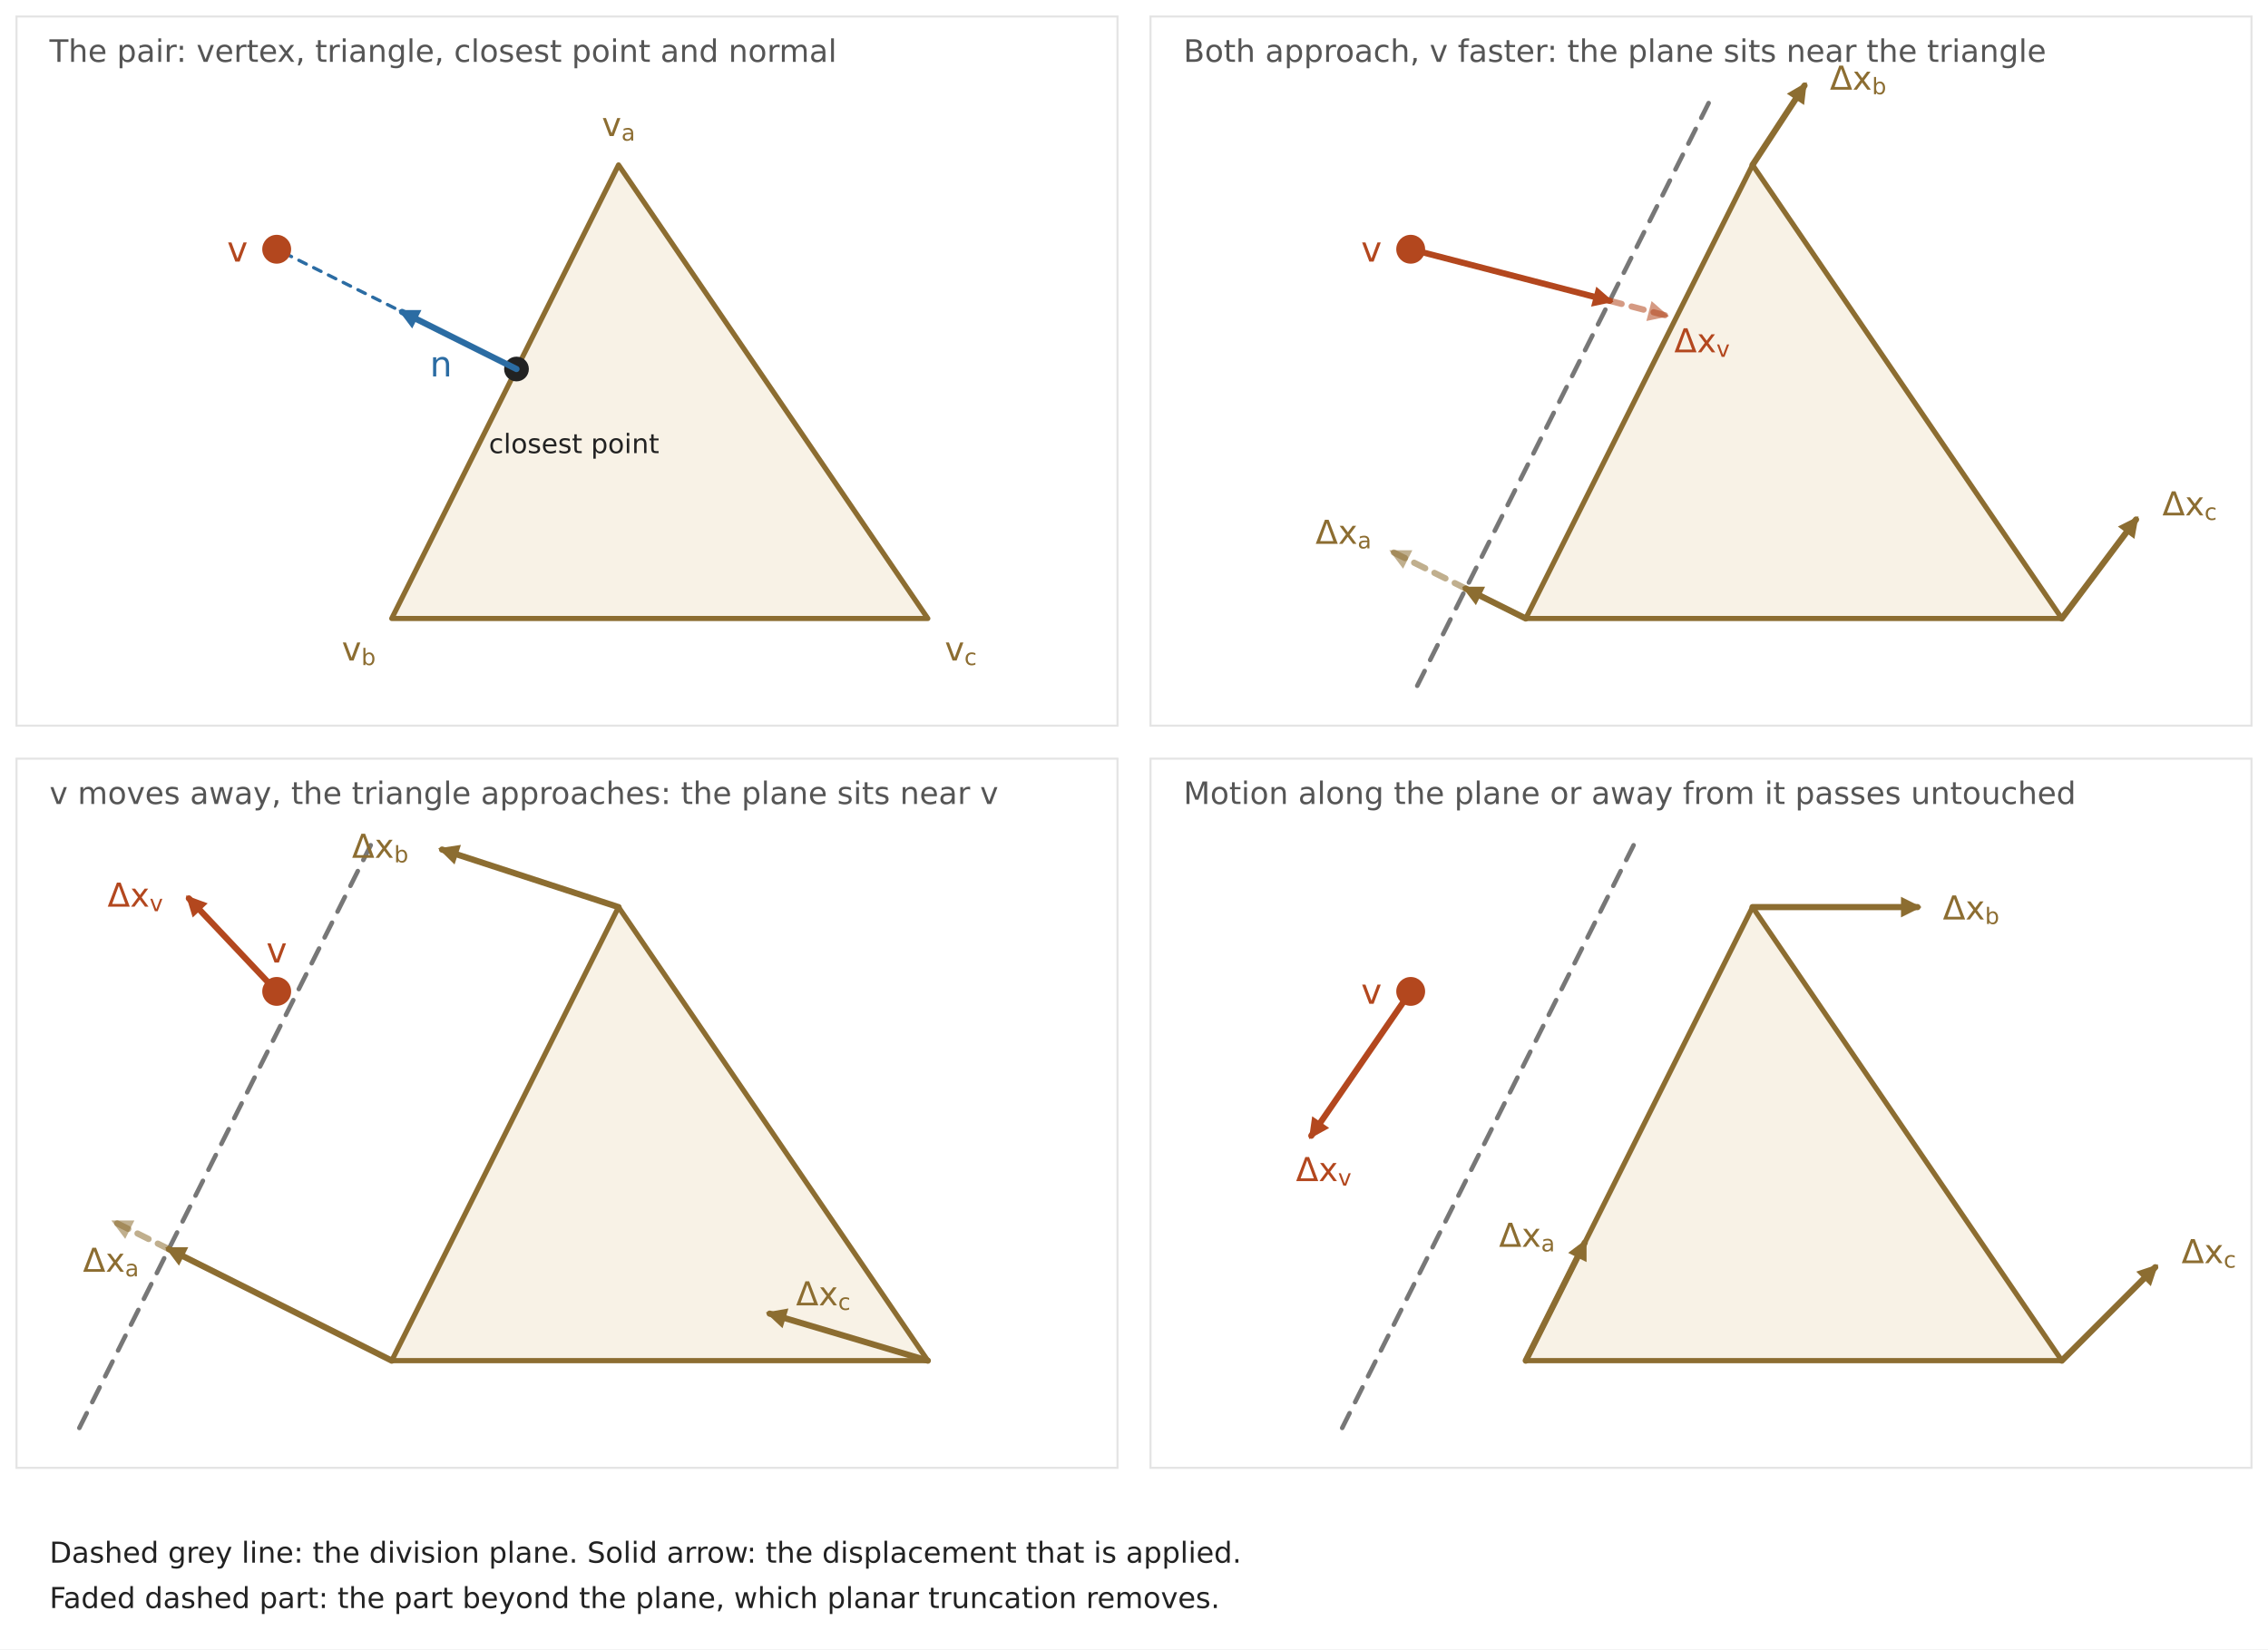
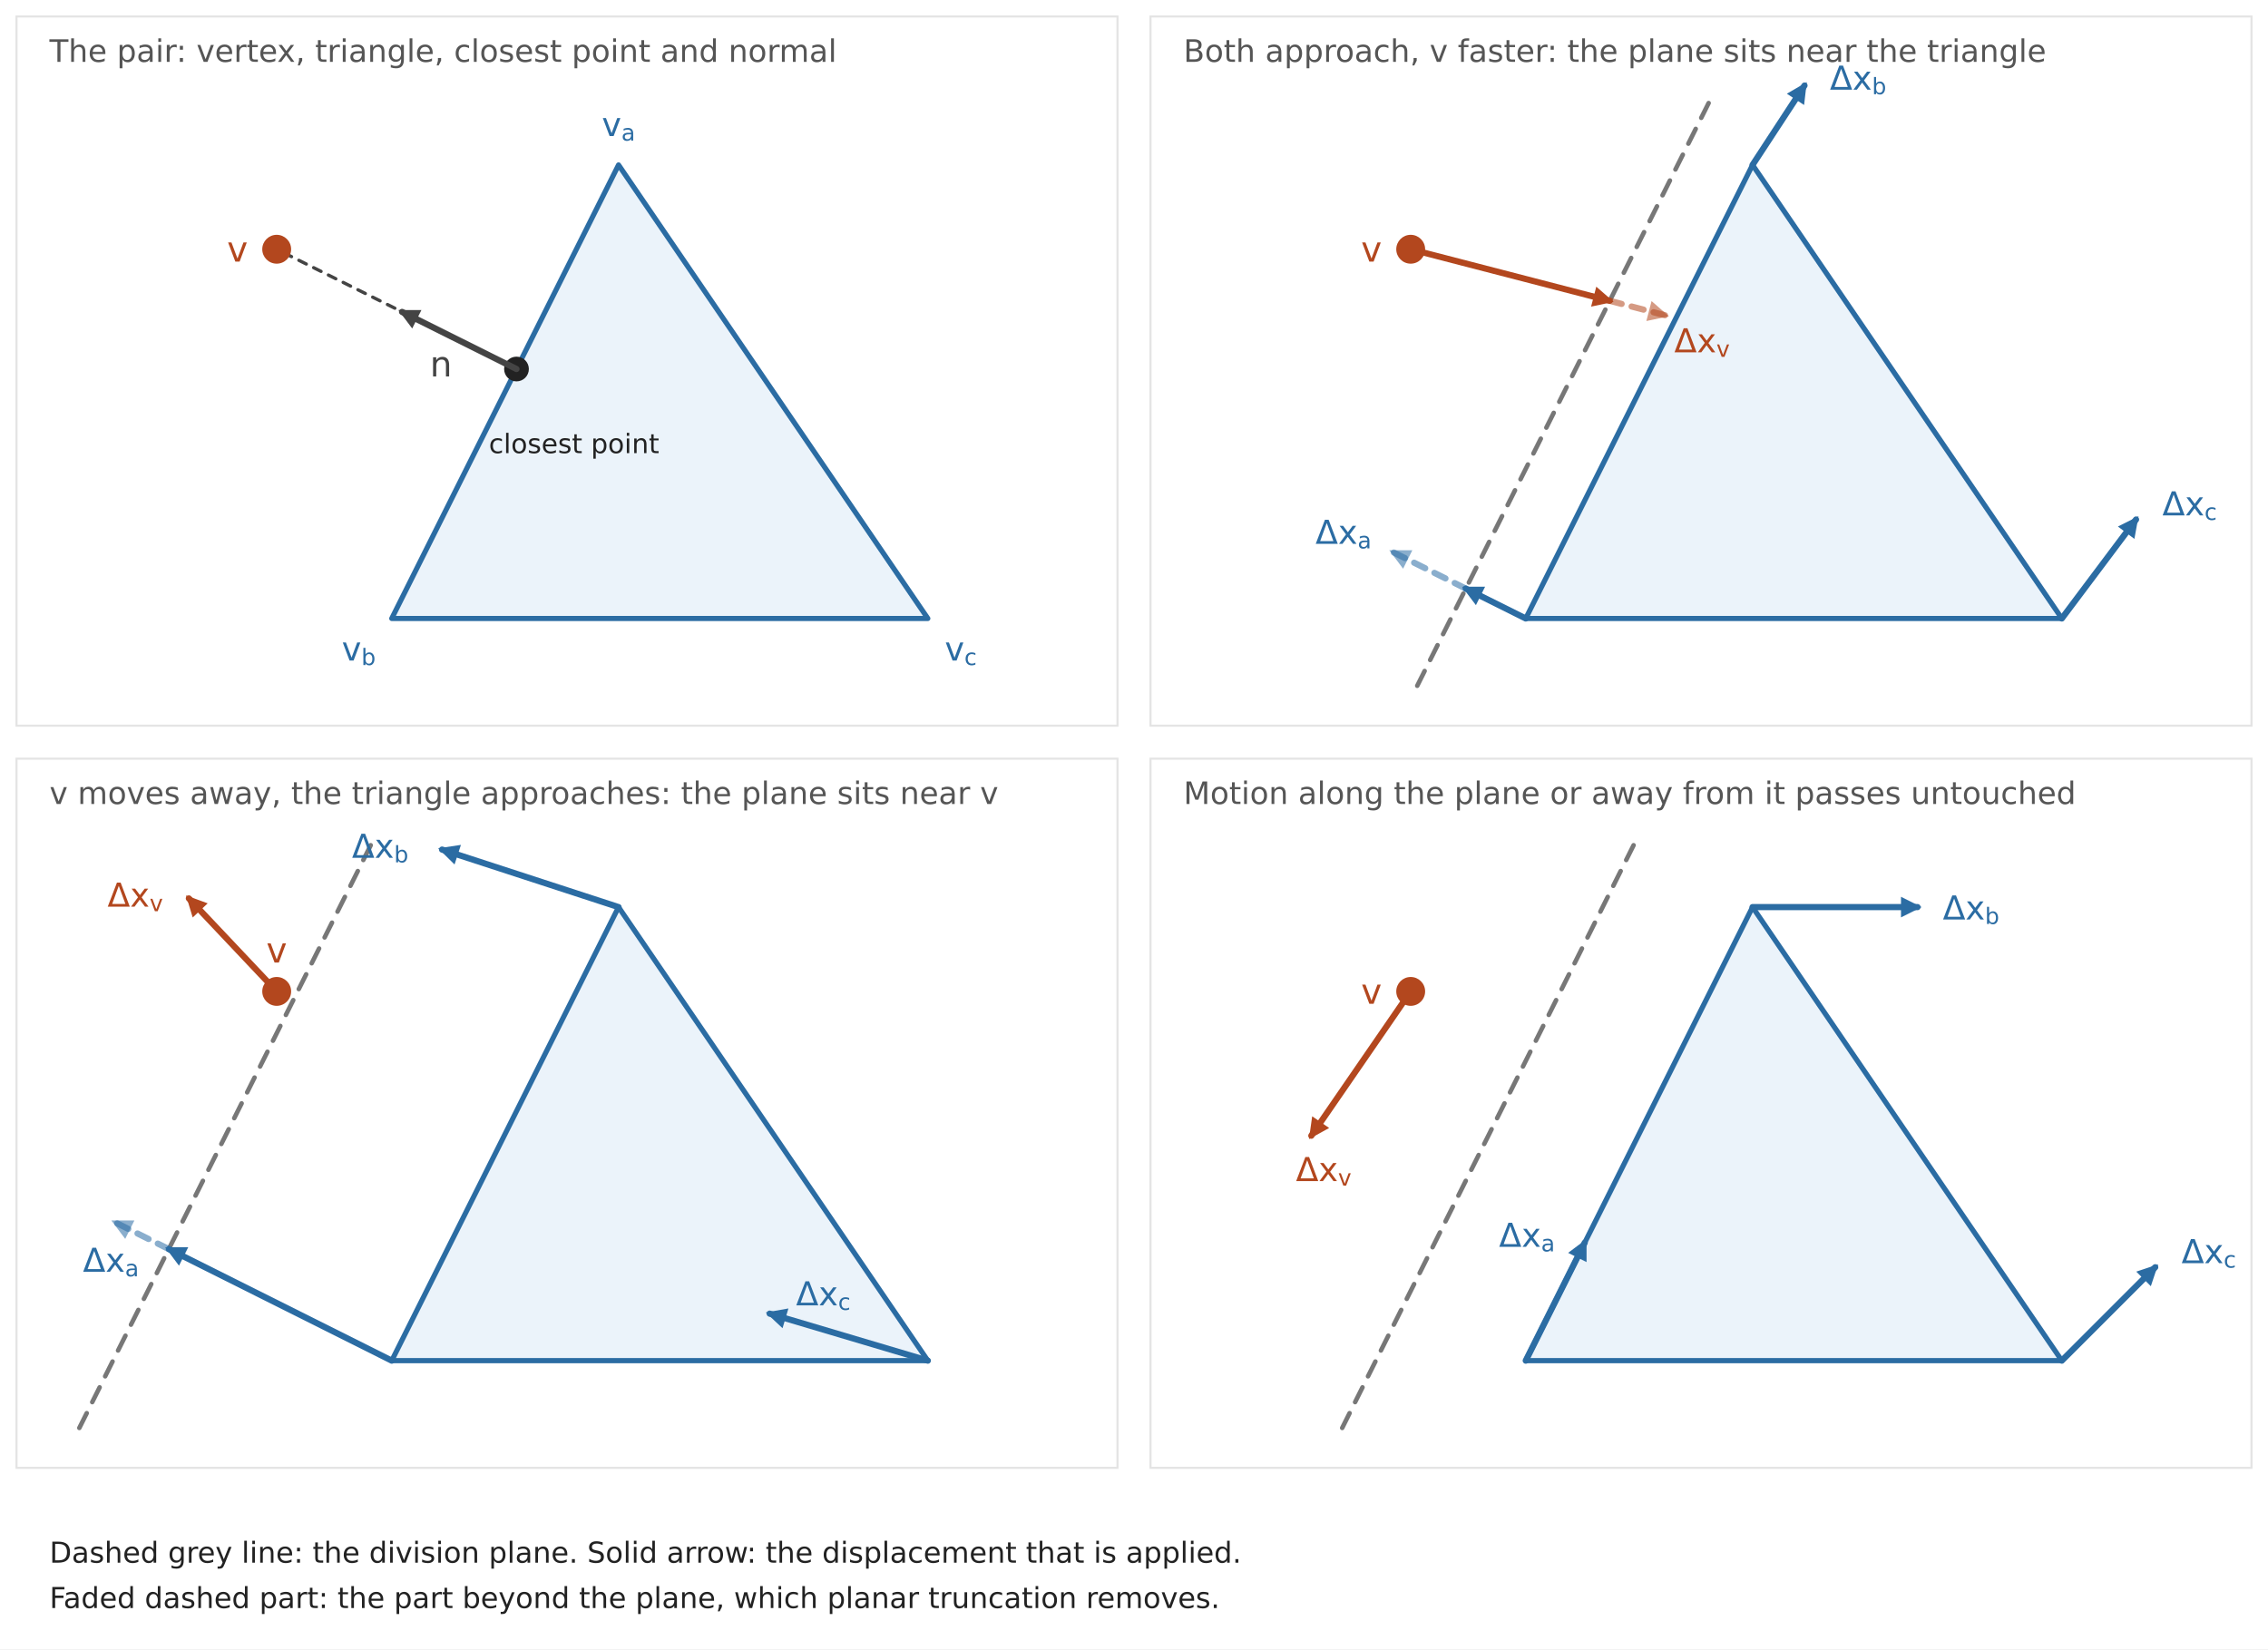
<svg xmlns="http://www.w3.org/2000/svg" width="1100" height="800" viewBox="0 0 1100 800" font-family="DejaVu Sans, Arial, sans-serif" font-size="15">
  <rect x="0" y="0" width="1100" height="800" fill="#ffffff" />
  <defs>
    <marker id="red" markerWidth="10" markerHeight="10" refX="8" refY="5" orient="auto" markerUnits="userSpaceOnUse">
      <path d="M0,0 L10,5 L0,10 z" fill="#b3471e" />
    </marker>
    <marker id="red_light" markerWidth="10" markerHeight="10" refX="8" refY="5" orient="auto" markerUnits="userSpaceOnUse">
      <path d="M0,0 L10,5 L0,10 z" fill="#b3471e" fill-opacity="0.55" />
    </marker>
    <marker id="tri" markerWidth="10" markerHeight="10" refX="8" refY="5" orient="auto" markerUnits="userSpaceOnUse">
-       <path d="M0,0 L10,5 L0,10 z" fill="#8c6d31" />
+       <path d="M0,0 L10,5 L0,10 z" fill="#2b6ca3" />
    </marker>
    <marker id="tri_light" markerWidth="10" markerHeight="10" refX="8" refY="5" orient="auto" markerUnits="userSpaceOnUse">
-       <path d="M0,0 L10,5 L0,10 z" fill="#8c6d31" fill-opacity="0.55" />
+       <path d="M0,0 L10,5 L0,10 z" fill="#2b6ca3" fill-opacity="0.55" />
    </marker>
    <marker id="blue" markerWidth="10" markerHeight="10" refX="8" refY="5" orient="auto" markerUnits="userSpaceOnUse">
-       <path d="M0,0 L10,5 L0,10 z" fill="#2b6ca3" />
+       <path d="M0,0 L10,5 L0,10 z" fill="#444" />
    </marker>
    <marker id="blue_light" markerWidth="10" markerHeight="10" refX="8" refY="5" orient="auto" markerUnits="userSpaceOnUse">
-       <path d="M0,0 L10,5 L0,10 z" fill="#2b6ca3" fill-opacity="0.55" />
+       <path d="M0,0 L10,5 L0,10 z" fill="#444" fill-opacity="0.55" />
    </marker>
  </defs>
  <rect x="8" y="8" width="534" height="344" fill="none" stroke="#e4e4e4" stroke-width="1" />
  <rect x="558" y="8" width="534" height="344" fill="none" stroke="#e4e4e4" stroke-width="1" />
  <rect x="8" y="368" width="534" height="344" fill="none" stroke="#e4e4e4" stroke-width="1" />
  <rect x="558" y="368" width="534" height="344" fill="none" stroke="#e4e4e4" stroke-width="1" />
  <text x="24.0" y="30.0" font-size="15" fill="#555" text-anchor="start">The pair: vertex, triangle, closest point and normal</text>
-   <polygon points="300.0,80.0 190.0,300.0 450.0,300.0" fill="#f1e3c8" fill-opacity="0.45" stroke="#8c6d31" stroke-width="2.5" stroke-linejoin="round" />
-   <text x="300.0" y="66.0" font-size="16" fill="#8c6d31" text-anchor="middle">v<tspan baseline-shift="sub" font-size="11">a</tspan>
+   <polygon points="300.0,80.0 190.0,300.0 450.0,300.0" fill="#dbe9f6" fill-opacity="0.55" stroke="#2b6ca3" stroke-width="2.5" stroke-linejoin="round" />
+   <text x="300.0" y="66.0" font-size="16" fill="#2b6ca3" text-anchor="middle">v<tspan baseline-shift="sub" font-size="11">a</tspan>
  </text>
-   <text x="174.0" y="320.4" font-size="16" fill="#8c6d31" text-anchor="middle">v<tspan baseline-shift="sub" font-size="11">b</tspan>
+   <text x="174.0" y="320.4" font-size="16" fill="#2b6ca3" text-anchor="middle">v<tspan baseline-shift="sub" font-size="11">b</tspan>
  </text>
-   <text x="466.0" y="320.4" font-size="16" fill="#8c6d31" text-anchor="middle">v<tspan baseline-shift="sub" font-size="11">c</tspan>
+   <text x="466.0" y="320.4" font-size="16" fill="#2b6ca3" text-anchor="middle">v<tspan baseline-shift="sub" font-size="11">c</tspan>
  </text>
  <circle cx="250.5" cy="179.0" r="6" fill="#222" />
-   <line x1="241.6" y1="174.5" x2="134.2" y2="120.9" stroke="#2b6ca3" stroke-width="1.6" stroke-linecap="round" stroke-dasharray="4 4" />
-   <line x1="250.5" y1="179.0" x2="195.0" y2="151.3" stroke="#2b6ca3" stroke-width="3" stroke-linecap="round" marker-end="url(#blue)" />
-   <text x="208.5" y="182.6" font-size="17" fill="#2b6ca3" text-anchor="start">n</text>
+   <line x1="241.6" y1="174.5" x2="134.2" y2="120.9" stroke="#444" stroke-width="1.6" stroke-linecap="round" stroke-dasharray="4 4" />
+   <line x1="250.5" y1="179.0" x2="195.0" y2="151.3" stroke="#444" stroke-width="3" stroke-linecap="round" marker-end="url(#blue)" />
+   <text x="208.5" y="182.6" font-size="17" fill="#444" text-anchor="start">n</text>
  <text x="237.1" y="219.8" font-size="13" fill="#222" text-anchor="start">closest point</text>
  <circle cx="134.2" cy="120.9" r="7" fill="#b3471e" />
  <text x="120.2" y="126.9" font-size="17" fill="#b3471e" text-anchor="end">v</text>
  <text x="574.0" y="30.0" font-size="15" fill="#555" text-anchor="start">Both approach, v faster: the plane sits near the triangle</text>
-   <polygon points="850.0,80.0 740.0,300.0 1000.0,300.0" fill="#f1e3c8" fill-opacity="0.45" stroke="#8c6d31" stroke-width="2.5" stroke-linejoin="round" />
+   <polygon points="850.0,80.0 740.0,300.0 1000.0,300.0" fill="#dbe9f6" fill-opacity="0.55" stroke="#2b6ca3" stroke-width="2.5" stroke-linejoin="round" />
  <line x1="828.7" y1="50.0" x2="686.7" y2="334.0" stroke="#777" stroke-width="2.2" stroke-linecap="round" stroke-dasharray="8 6" />
  <circle cx="684.2" cy="120.9" r="7" fill="#b3471e" />
  <text x="670.2" y="126.9" font-size="17" fill="#b3471e" text-anchor="end">v</text>
  <line x1="684.2" y1="120.9" x2="780.7" y2="145.9" stroke="#b3471e" stroke-width="3" stroke-linecap="round" marker-end="url(#red)" />
  <line x1="780.7" y1="145.9" x2="807.5" y2="152.9" stroke="#b3471e" stroke-width="3" stroke-linecap="round" stroke-dasharray="6 5" marker-end="url(#red_light)" stroke-opacity="0.55" />
  <text x="825.5" y="170.9" font-size="16" fill="#b3471e" text-anchor="middle">Δx<tspan baseline-shift="sub" font-size="11">v</tspan>
  </text>
-   <line x1="740.0" y1="300.0" x2="710.9" y2="285.5" stroke="#8c6d31" stroke-width="3" stroke-linecap="round" marker-end="url(#tri)" />
-   <line x1="710.9" y1="285.5" x2="675.6" y2="267.8" stroke="#8c6d31" stroke-width="3" stroke-linecap="round" stroke-dasharray="6 5" marker-end="url(#tri_light)" stroke-opacity="0.55" />
-   <text x="651.6" y="263.8" font-size="16" fill="#8c6d31" text-anchor="middle">Δx<tspan baseline-shift="sub" font-size="11">a</tspan>
+   <line x1="740.0" y1="300.0" x2="710.9" y2="285.5" stroke="#2b6ca3" stroke-width="3" stroke-linecap="round" marker-end="url(#tri)" />
+   <line x1="710.9" y1="285.5" x2="675.6" y2="267.8" stroke="#2b6ca3" stroke-width="3" stroke-linecap="round" stroke-dasharray="6 5" marker-end="url(#tri_light)" stroke-opacity="0.55" />
+   <text x="651.6" y="263.8" font-size="16" fill="#2b6ca3" text-anchor="middle">Δx<tspan baseline-shift="sub" font-size="11">a</tspan>
  </text>
-   <line x1="850.0" y1="80.0" x2="875.2" y2="41.5" stroke="#8c6d31" stroke-width="3" stroke-linecap="round" marker-end="url(#tri)" />
-   <text x="901.2" y="43.5" font-size="16" fill="#8c6d31" text-anchor="middle">Δx<tspan baseline-shift="sub" font-size="11">b</tspan>
+   <line x1="850.0" y1="80.0" x2="875.2" y2="41.5" stroke="#2b6ca3" stroke-width="3" stroke-linecap="round" marker-end="url(#tri)" />
+   <text x="901.2" y="43.5" font-size="16" fill="#2b6ca3" text-anchor="middle">Δx<tspan baseline-shift="sub" font-size="11">b</tspan>
  </text>
-   <line x1="1000.0" y1="300.0" x2="1036.0" y2="252.0" stroke="#8c6d31" stroke-width="3" stroke-linecap="round" marker-end="url(#tri)" />
-   <text x="1062.0" y="250.0" font-size="16" fill="#8c6d31" text-anchor="middle">Δx<tspan baseline-shift="sub" font-size="11">c</tspan>
+   <line x1="1000.0" y1="300.0" x2="1036.0" y2="252.0" stroke="#2b6ca3" stroke-width="3" stroke-linecap="round" marker-end="url(#tri)" />
+   <text x="1062.0" y="250.0" font-size="16" fill="#2b6ca3" text-anchor="middle">Δx<tspan baseline-shift="sub" font-size="11">c</tspan>
  </text>
  <text x="24.0" y="390.0" font-size="15" fill="#555" text-anchor="start">v moves away, the triangle approaches: the plane sits near v</text>
-   <polygon points="300.0,440.0 190.0,660.0 450.0,660.0" fill="#f1e3c8" fill-opacity="0.45" stroke="#8c6d31" stroke-width="2.5" stroke-linejoin="round" />
+   <polygon points="300.0,440.0 190.0,660.0 450.0,660.0" fill="#dbe9f6" fill-opacity="0.55" stroke="#2b6ca3" stroke-width="2.5" stroke-linejoin="round" />
  <line x1="179.8" y1="410.0" x2="37.8" y2="694.0" stroke="#777" stroke-width="2.2" stroke-linecap="round" stroke-dasharray="8 6" />
  <circle cx="134.2" cy="480.9" r="7" fill="#b3471e" />
  <text x="134.2" y="466.9" font-size="17" fill="#b3471e" text-anchor="middle">v</text>
  <line x1="134.2" y1="480.9" x2="91.6" y2="435.8" stroke="#b3471e" stroke-width="3" stroke-linecap="round" marker-end="url(#red)" />
  <text x="65.6" y="439.8" font-size="16" fill="#b3471e" text-anchor="middle">Δx<tspan baseline-shift="sub" font-size="11">v</tspan>
  </text>
-   <line x1="190.0" y1="660.0" x2="81.9" y2="605.9" stroke="#8c6d31" stroke-width="3" stroke-linecap="round" marker-end="url(#tri)" />
-   <line x1="81.9" y1="605.9" x2="55.8" y2="592.9" stroke="#8c6d31" stroke-width="3" stroke-linecap="round" stroke-dasharray="6 5" marker-end="url(#tri_light)" stroke-opacity="0.55" />
-   <text x="53.8" y="616.9" font-size="16" fill="#8c6d31" text-anchor="middle">Δx<tspan baseline-shift="sub" font-size="11">a</tspan>
+   <line x1="190.0" y1="660.0" x2="81.9" y2="605.9" stroke="#2b6ca3" stroke-width="3" stroke-linecap="round" marker-end="url(#tri)" />
+   <line x1="81.9" y1="605.9" x2="55.8" y2="592.9" stroke="#2b6ca3" stroke-width="3" stroke-linecap="round" stroke-dasharray="6 5" marker-end="url(#tri_light)" stroke-opacity="0.55" />
+   <text x="53.8" y="616.9" font-size="16" fill="#2b6ca3" text-anchor="middle">Δx<tspan baseline-shift="sub" font-size="11">a</tspan>
  </text>
-   <line x1="300.0" y1="440.0" x2="214.4" y2="412.1" stroke="#8c6d31" stroke-width="3" stroke-linecap="round" marker-end="url(#tri)" />
-   <text x="184.4" y="416.1" font-size="16" fill="#8c6d31" text-anchor="middle">Δx<tspan baseline-shift="sub" font-size="11">b</tspan>
+   <line x1="300.0" y1="440.0" x2="214.4" y2="412.1" stroke="#2b6ca3" stroke-width="3" stroke-linecap="round" marker-end="url(#tri)" />
+   <text x="184.4" y="416.1" font-size="16" fill="#2b6ca3" text-anchor="middle">Δx<tspan baseline-shift="sub" font-size="11">b</tspan>
  </text>
-   <line x1="450.0" y1="660.0" x2="373.3" y2="637.2" stroke="#8c6d31" stroke-width="3" stroke-linecap="round" marker-end="url(#tri)" />
-   <text x="399.3" y="633.2" font-size="16" fill="#8c6d31" text-anchor="middle">Δx<tspan baseline-shift="sub" font-size="11">c</tspan>
+   <line x1="450.0" y1="660.0" x2="373.3" y2="637.2" stroke="#2b6ca3" stroke-width="3" stroke-linecap="round" marker-end="url(#tri)" />
+   <text x="399.3" y="633.2" font-size="16" fill="#2b6ca3" text-anchor="middle">Δx<tspan baseline-shift="sub" font-size="11">c</tspan>
  </text>
  <text x="574.0" y="390.0" font-size="15" fill="#555" text-anchor="start">Motion along the plane or away from it passes untouched</text>
-   <polygon points="850.0,440.0 740.0,660.0 1000.0,660.0" fill="#f1e3c8" fill-opacity="0.45" stroke="#8c6d31" stroke-width="2.5" stroke-linejoin="round" />
+   <polygon points="850.0,440.0 740.0,660.0 1000.0,660.0" fill="#dbe9f6" fill-opacity="0.55" stroke="#2b6ca3" stroke-width="2.5" stroke-linejoin="round" />
  <line x1="792.3" y1="410.0" x2="650.3" y2="694.0" stroke="#777" stroke-width="2.2" stroke-linecap="round" stroke-dasharray="8 6" />
  <circle cx="684.2" cy="480.9" r="7" fill="#b3471e" />
  <text x="670.2" y="486.9" font-size="17" fill="#b3471e" text-anchor="end">v</text>
  <line x1="684.2" y1="480.9" x2="636.0" y2="550.9" stroke="#b3471e" stroke-width="3" stroke-linecap="round" marker-end="url(#red)" />
  <text x="642.0" y="572.9" font-size="16" fill="#b3471e" text-anchor="middle">Δx<tspan baseline-shift="sub" font-size="11">v</tspan>
  </text>
-   <line x1="740.0" y1="660.0" x2="768.6" y2="602.8" stroke="#8c6d31" stroke-width="3" stroke-linecap="round" marker-end="url(#tri)" />
-   <text x="740.6" y="604.8" font-size="16" fill="#8c6d31" text-anchor="middle">Δx<tspan baseline-shift="sub" font-size="11">a</tspan>
+   <line x1="740.0" y1="660.0" x2="768.6" y2="602.8" stroke="#2b6ca3" stroke-width="3" stroke-linecap="round" marker-end="url(#tri)" />
+   <text x="740.6" y="604.8" font-size="16" fill="#2b6ca3" text-anchor="middle">Δx<tspan baseline-shift="sub" font-size="11">a</tspan>
  </text>
-   <line x1="850.0" y1="440.0" x2="930.0" y2="440.0" stroke="#8c6d31" stroke-width="3" stroke-linecap="round" marker-end="url(#tri)" />
-   <text x="956.0" y="446.0" font-size="16" fill="#8c6d31" text-anchor="middle">Δx<tspan baseline-shift="sub" font-size="11">b</tspan>
+   <line x1="850.0" y1="440.0" x2="930.0" y2="440.0" stroke="#2b6ca3" stroke-width="3" stroke-linecap="round" marker-end="url(#tri)" />
+   <text x="956.0" y="446.0" font-size="16" fill="#2b6ca3" text-anchor="middle">Δx<tspan baseline-shift="sub" font-size="11">b</tspan>
  </text>
-   <line x1="1000.0" y1="660.0" x2="1045.3" y2="614.7" stroke="#8c6d31" stroke-width="3" stroke-linecap="round" marker-end="url(#tri)" />
-   <text x="1071.3" y="612.7" font-size="16" fill="#8c6d31" text-anchor="middle">Δx<tspan baseline-shift="sub" font-size="11">c</tspan>
+   <line x1="1000.0" y1="660.0" x2="1045.3" y2="614.7" stroke="#2b6ca3" stroke-width="3" stroke-linecap="round" marker-end="url(#tri)" />
+   <text x="1071.3" y="612.7" font-size="16" fill="#2b6ca3" text-anchor="middle">Δx<tspan baseline-shift="sub" font-size="11">c</tspan>
  </text>
  <text x="24" y="758" font-size="14" fill="#222">Dashed grey line: the division plane. Solid arrow: the displacement that is applied.</text>
  <text x="24" y="780" font-size="14" fill="#222">Faded dashed part: the part beyond the plane, which planar truncation removes.</text>
</svg>
